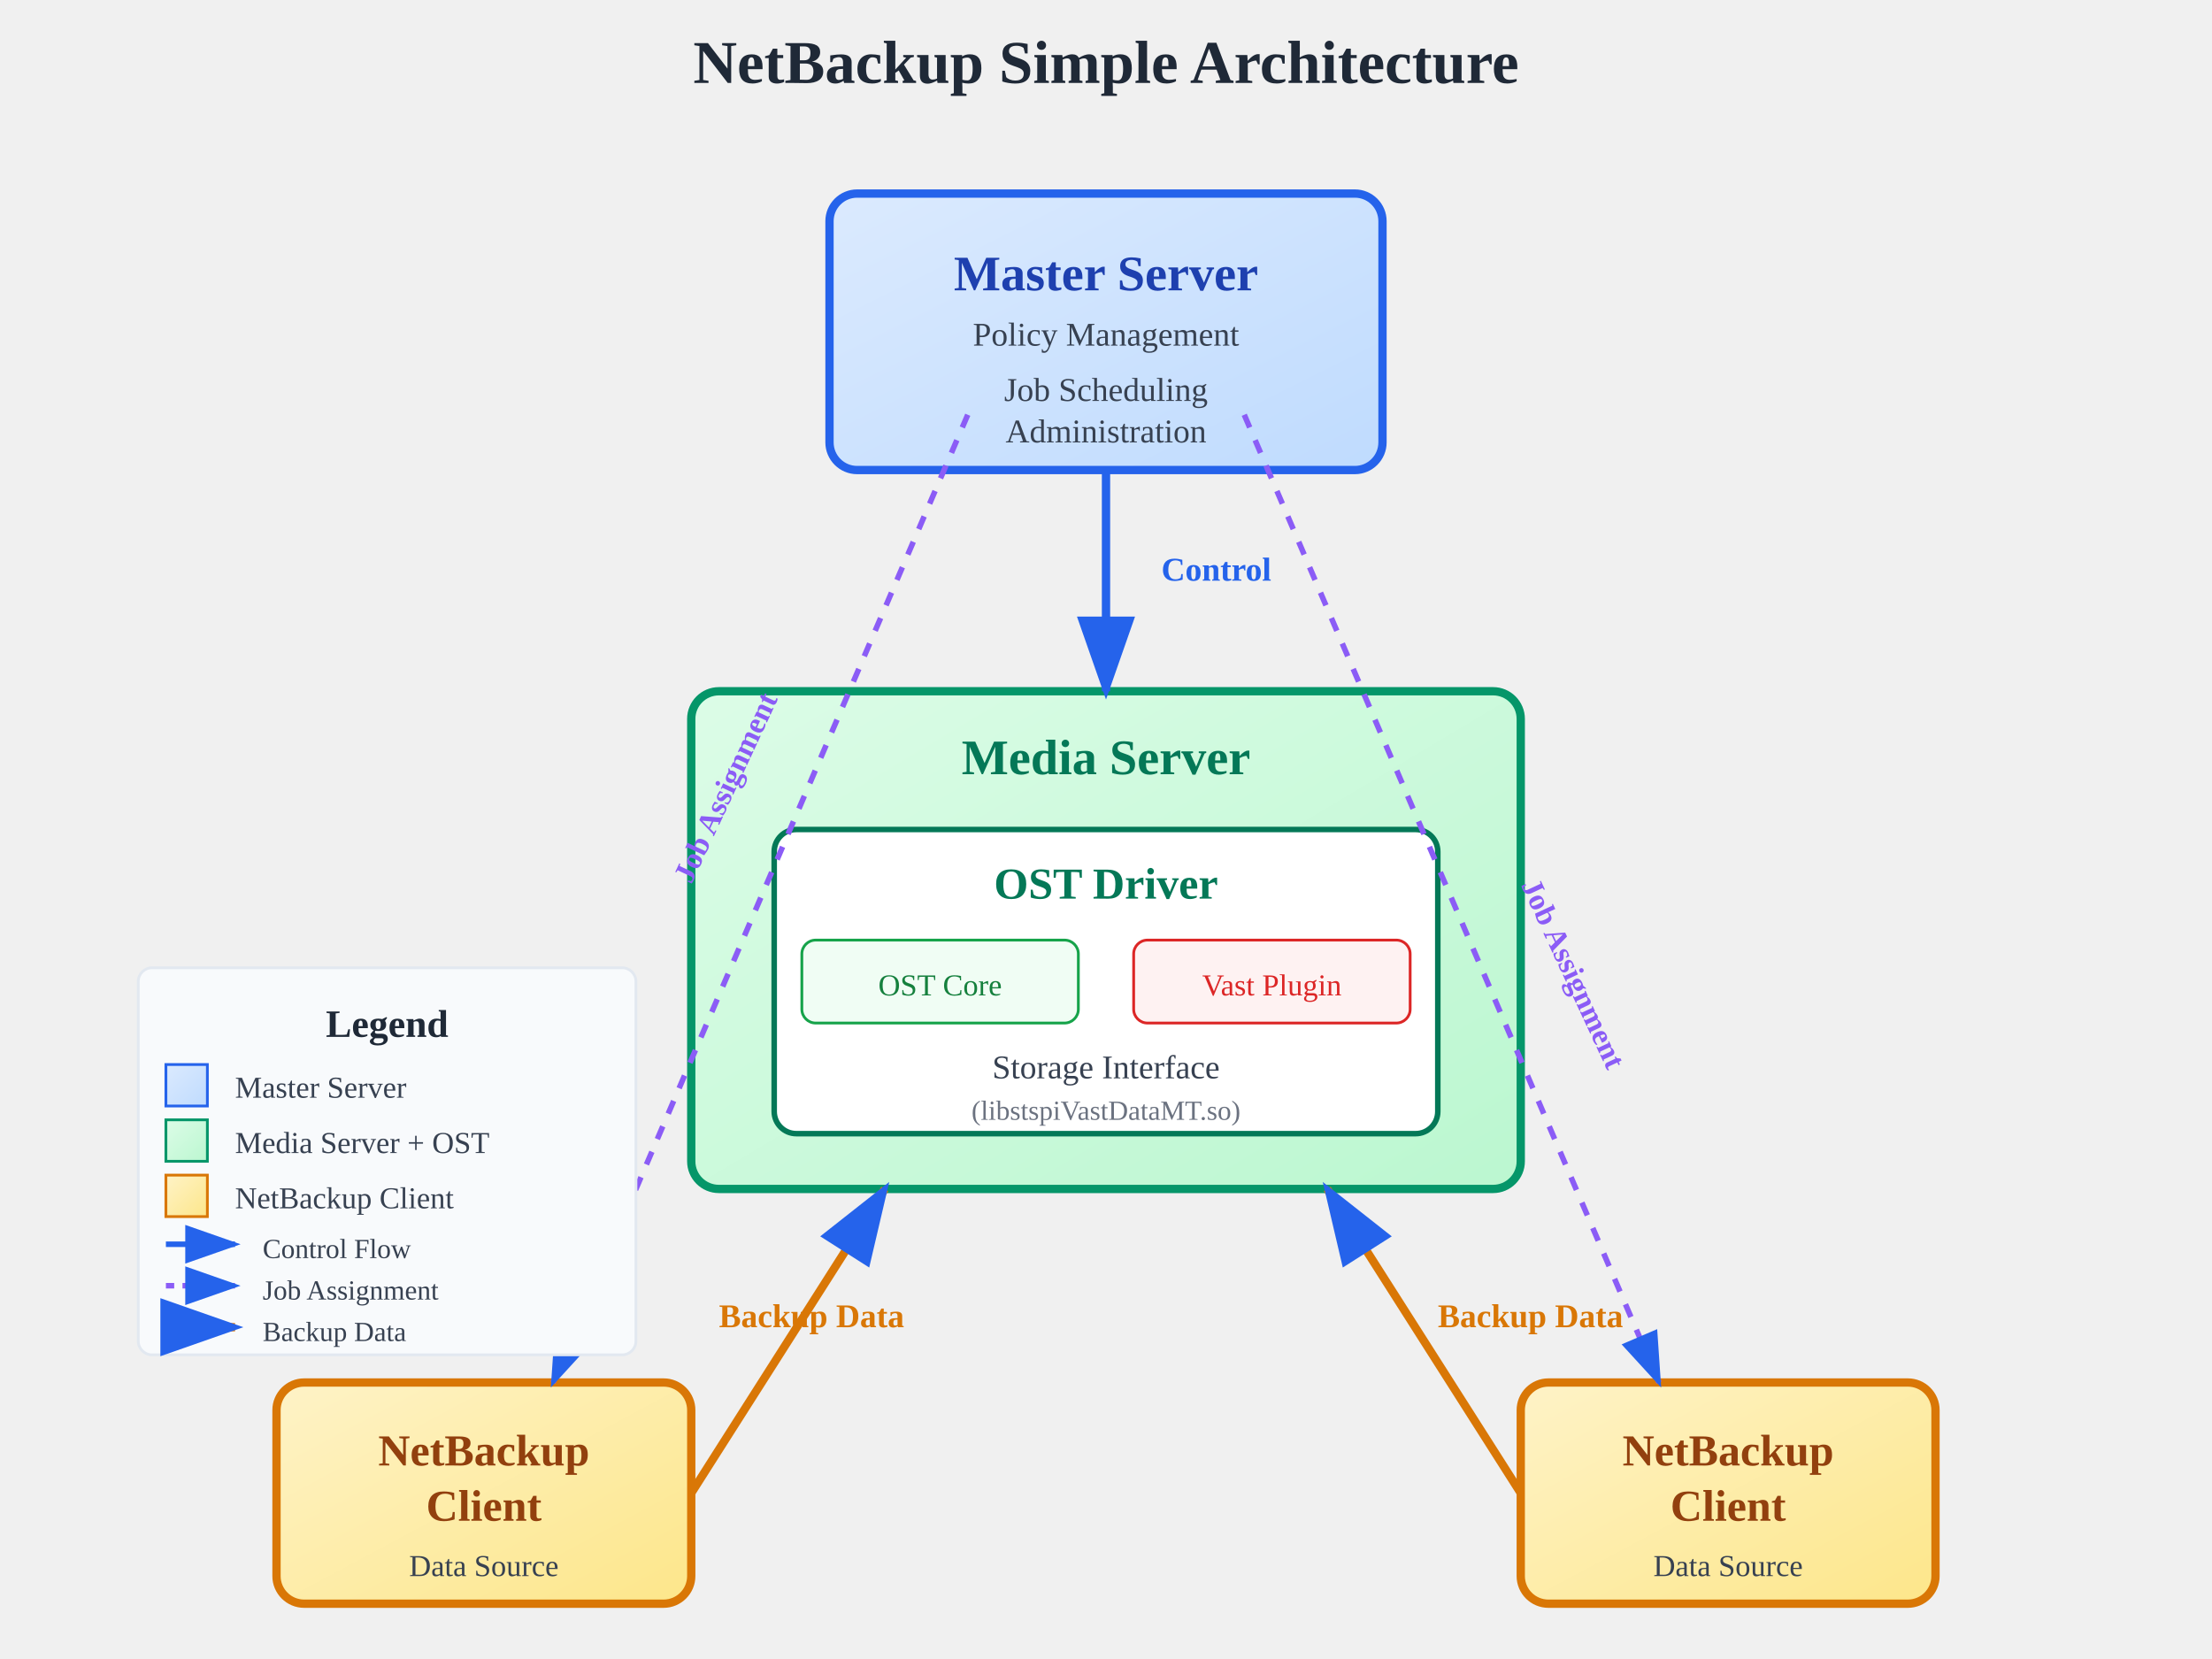
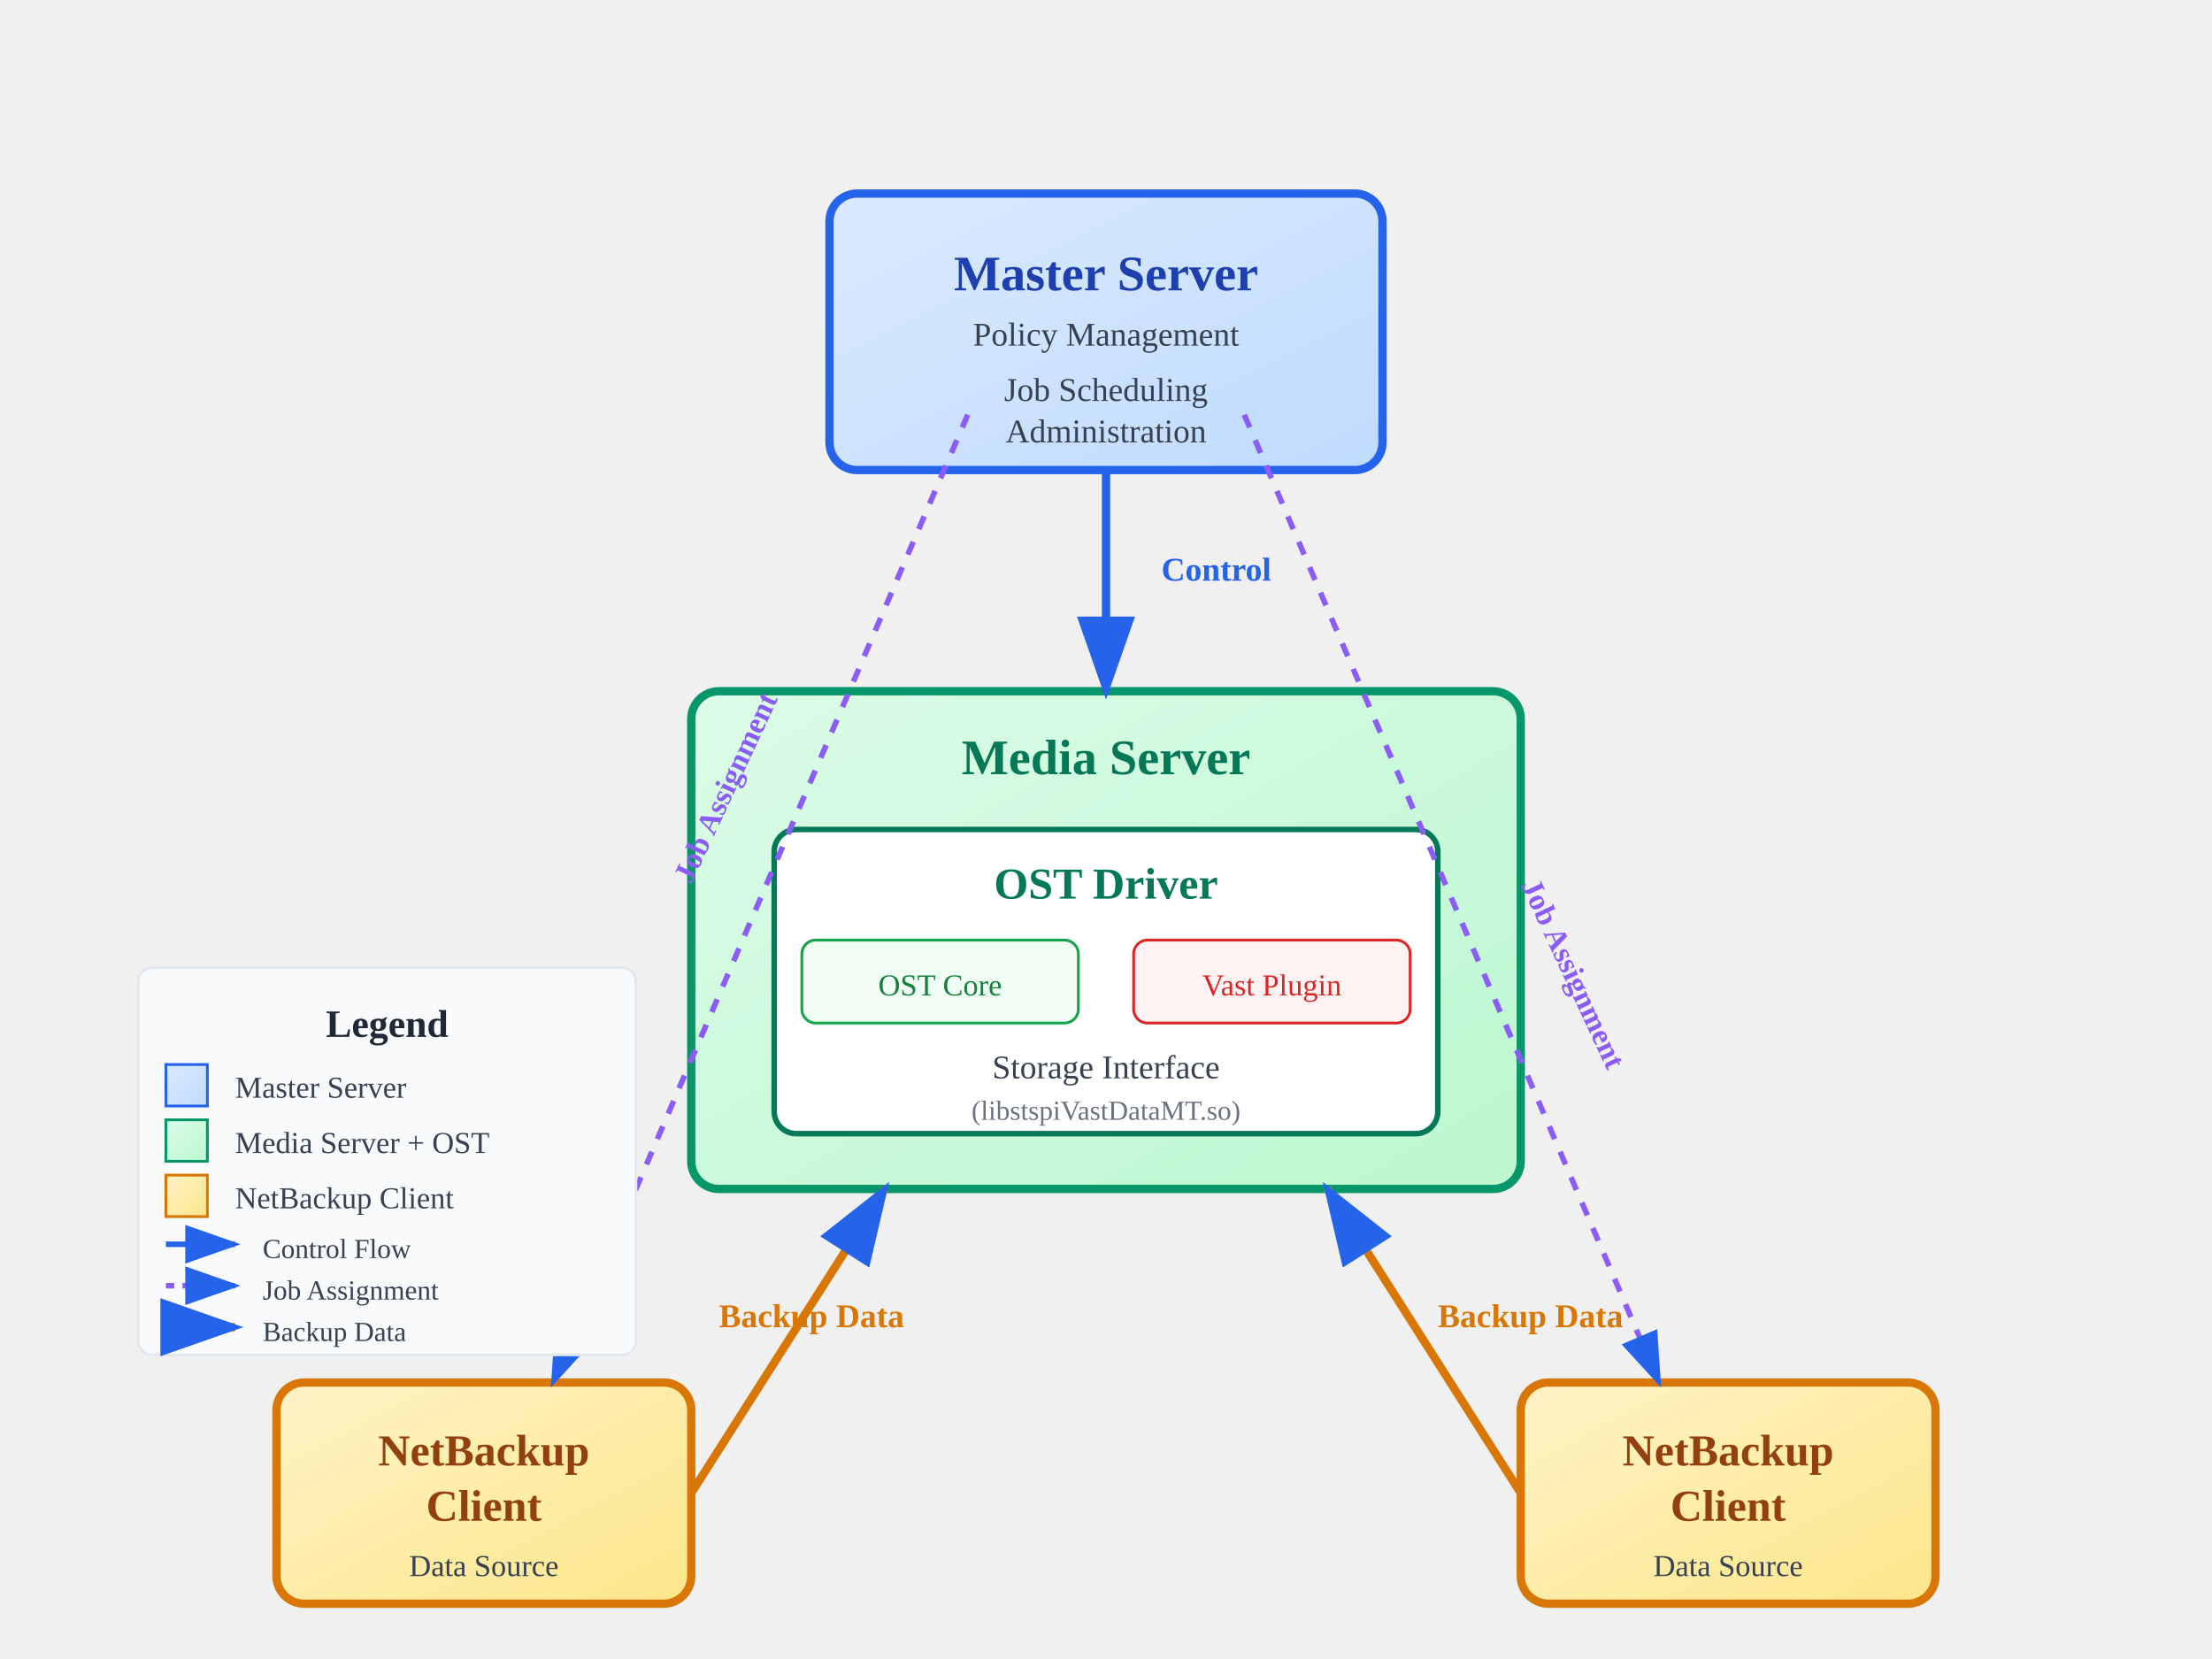
<svg xmlns="http://www.w3.org/2000/svg" viewBox="0 0 800 600">
  <defs>
    <marker id="arrowhead" markerWidth="10" markerHeight="7" refX="9" refY="3.5" orient="auto">
      <polygon points="0 0, 10 3.5, 0 7" fill="#2563eb" />
    </marker>
    <linearGradient id="masterGradient" x1="0%" y1="0%" x2="100%" y2="100%">
      <stop offset="0%" style="stop-color:#dbeafe;stop-opacity:1" />
      <stop offset="100%" style="stop-color:#bfdbfe;stop-opacity:1" />
    </linearGradient>
    <linearGradient id="mediaGradient" x1="0%" y1="0%" x2="100%" y2="100%">
      <stop offset="0%" style="stop-color:#dcfce7;stop-opacity:1" />
      <stop offset="100%" style="stop-color:#bbf7d0;stop-opacity:1" />
    </linearGradient>
    <linearGradient id="clientGradient" x1="0%" y1="0%" x2="100%" y2="100%">
      <stop offset="0%" style="stop-color:#fef3c7;stop-opacity:1" />
      <stop offset="100%" style="stop-color:#fde68a;stop-opacity:1" />
    </linearGradient>
  </defs>
-   <text x="400" y="30" text-anchor="middle" font-size="22" font-weight="bold" fill="#1f2937">
-     NetBackup Simple Architecture
-   </text>
  <g id="master-server">
    <rect x="300" y="70" width="200" height="100" fill="url(#masterGradient)" stroke="#2563eb" stroke-width="3" rx="10" />
    <text x="400" y="105" text-anchor="middle" font-size="18" font-weight="bold" fill="#1e40af">Master Server</text>
    <text x="400" y="125" text-anchor="middle" font-size="12" fill="#374151">Policy Management</text>
    <text x="400" y="145" text-anchor="middle" font-size="12" fill="#374151">Job Scheduling</text>
    <text x="400" y="160" text-anchor="middle" font-size="12" fill="#374151">Administration</text>
  </g>
  <g id="media-server">
    <rect x="250" y="250" width="300" height="180" fill="url(#mediaGradient)" stroke="#059669" stroke-width="3" rx="10" />
    <text x="400" y="280" text-anchor="middle" font-size="18" font-weight="bold" fill="#047857">Media Server</text>
    <rect x="280" y="300" width="240" height="110" fill="#ffffff" stroke="#047857" stroke-width="2" rx="8" />
    <text x="400" y="325" text-anchor="middle" font-size="16" font-weight="bold" fill="#047857">OST Driver</text>
    <rect x="290" y="340" width="100" height="30" fill="#f0fdf4" stroke="#16a34a" stroke-width="1" rx="5" />
    <text x="340" y="360" text-anchor="middle" font-size="11" fill="#15803d">OST Core</text>
    <rect x="410" y="340" width="100" height="30" fill="#fef2f2" stroke="#dc2626" stroke-width="1" rx="5" />
    <text x="460" y="360" text-anchor="middle" font-size="11" fill="#dc2626">Vast Plugin</text>
    <text x="400" y="390" text-anchor="middle" font-size="12" fill="#374151">Storage Interface</text>
    <text x="400" y="405" text-anchor="middle" font-size="10" fill="#6b7280">(libstspiVastDataMT.so)</text>
  </g>
  <g id="netbackup-client">
    <rect x="100" y="500" width="150" height="80" fill="url(#clientGradient)" stroke="#d97706" stroke-width="3" rx="10" />
    <text x="175" y="530" text-anchor="middle" font-size="16" font-weight="bold" fill="#92400e">NetBackup</text>
    <text x="175" y="550" text-anchor="middle" font-size="16" font-weight="bold" fill="#92400e">Client</text>
    <text x="175" y="570" text-anchor="middle" font-size="11" fill="#374151">Data Source</text>
  </g>
  <g id="netbackup-client-2">
    <rect x="550" y="500" width="150" height="80" fill="url(#clientGradient)" stroke="#d97706" stroke-width="3" rx="10" />
    <text x="625" y="530" text-anchor="middle" font-size="16" font-weight="bold" fill="#92400e">NetBackup</text>
    <text x="625" y="550" text-anchor="middle" font-size="16" font-weight="bold" fill="#92400e">Client</text>
    <text x="625" y="570" text-anchor="middle" font-size="11" fill="#374151">Data Source</text>
  </g>
  <path d="M 400 170 L 400 250" stroke="#2563eb" stroke-width="3" marker-end="url(#arrowhead)" />
  <text x="420" y="210" font-size="12" fill="#2563eb" font-weight="bold">Control</text>
  <path d="M 350 150 L 200 500" stroke="#8b5cf6" stroke-width="2" marker-end="url(#arrowhead)" stroke-dasharray="5,5" />
  <text x="250" y="320" font-size="11" fill="#8b5cf6" font-weight="bold" transform="rotate(-65 250 320)">Job Assignment</text>
  <path d="M 450 150 L 600 500" stroke="#8b5cf6" stroke-width="2" marker-end="url(#arrowhead)" stroke-dasharray="5,5" />
  <text x="550" y="320" font-size="11" fill="#8b5cf6" font-weight="bold" transform="rotate(65 550 320)">Job Assignment</text>
  <path d="M 250 540 L 320 430" stroke="#d97706" stroke-width="3" marker-end="url(#arrowhead)" />
  <text x="260" y="480" font-size="12" fill="#d97706" font-weight="bold">Backup Data</text>
  <path d="M 550 540 L 480 430" stroke="#d97706" stroke-width="3" marker-end="url(#arrowhead)" />
  <text x="520" y="480" font-size="12" fill="#d97706" font-weight="bold">Backup Data</text>
  <g id="legend">
    <rect x="50" y="350" width="180" height="140" fill="#f8fafc" stroke="#e2e8f0" stroke-width="1" rx="5" />
    <text x="140" y="375" text-anchor="middle" font-size="14" font-weight="bold" fill="#1f2937">Legend</text>
    <rect x="60" y="385" width="15" height="15" fill="url(#masterGradient)" stroke="#2563eb" stroke-width="1" />
    <text x="85" y="397" font-size="11" fill="#374151">Master Server</text>
    <rect x="60" y="405" width="15" height="15" fill="url(#mediaGradient)" stroke="#059669" stroke-width="1" />
    <text x="85" y="417" font-size="11" fill="#374151">Media Server + OST</text>
    <rect x="60" y="425" width="15" height="15" fill="url(#clientGradient)" stroke="#d97706" stroke-width="1" />
    <text x="85" y="437" font-size="11" fill="#374151">NetBackup Client</text>
    <line x1="60" y1="450" x2="85" y2="450" stroke="#2563eb" stroke-width="2" marker-end="url(#arrowhead)" />
    <text x="95" y="455" font-size="10" fill="#374151">Control Flow</text>
    <line x1="60" y1="465" x2="85" y2="465" stroke="#8b5cf6" stroke-width="2" marker-end="url(#arrowhead)" stroke-dasharray="3,3" />
    <text x="95" y="470" font-size="10" fill="#374151">Job Assignment</text>
    <line x1="60" y1="480" x2="85" y2="480" stroke="#d97706" stroke-width="3" marker-end="url(#arrowhead)" />
    <text x="95" y="485" font-size="10" fill="#374151">Backup Data</text>
  </g>
  <g id="flow-descriptions">
    <text x="400" y="620" text-anchor="middle" font-size="16" font-weight="bold" fill="#374151">Data Flow Process:</text>
    <text x="400" y="645" text-anchor="middle" font-size="13" fill="#6b7280">1. Master Server manages policies and controls Media Server</text>
    <text x="400" y="665" text-anchor="middle" font-size="13" fill="#6b7280">2. Master assigns jobs and tells Clients which Media Server to use</text>
    <text x="400" y="685" text-anchor="middle" font-size="13" fill="#6b7280">3. Clients send backup data to assigned Media Server</text>
    <text x="400" y="705" text-anchor="middle" font-size="13" fill="#6b7280">4. OST Driver processes and stores data via Vast Plugin</text>
  </g>
</svg>
